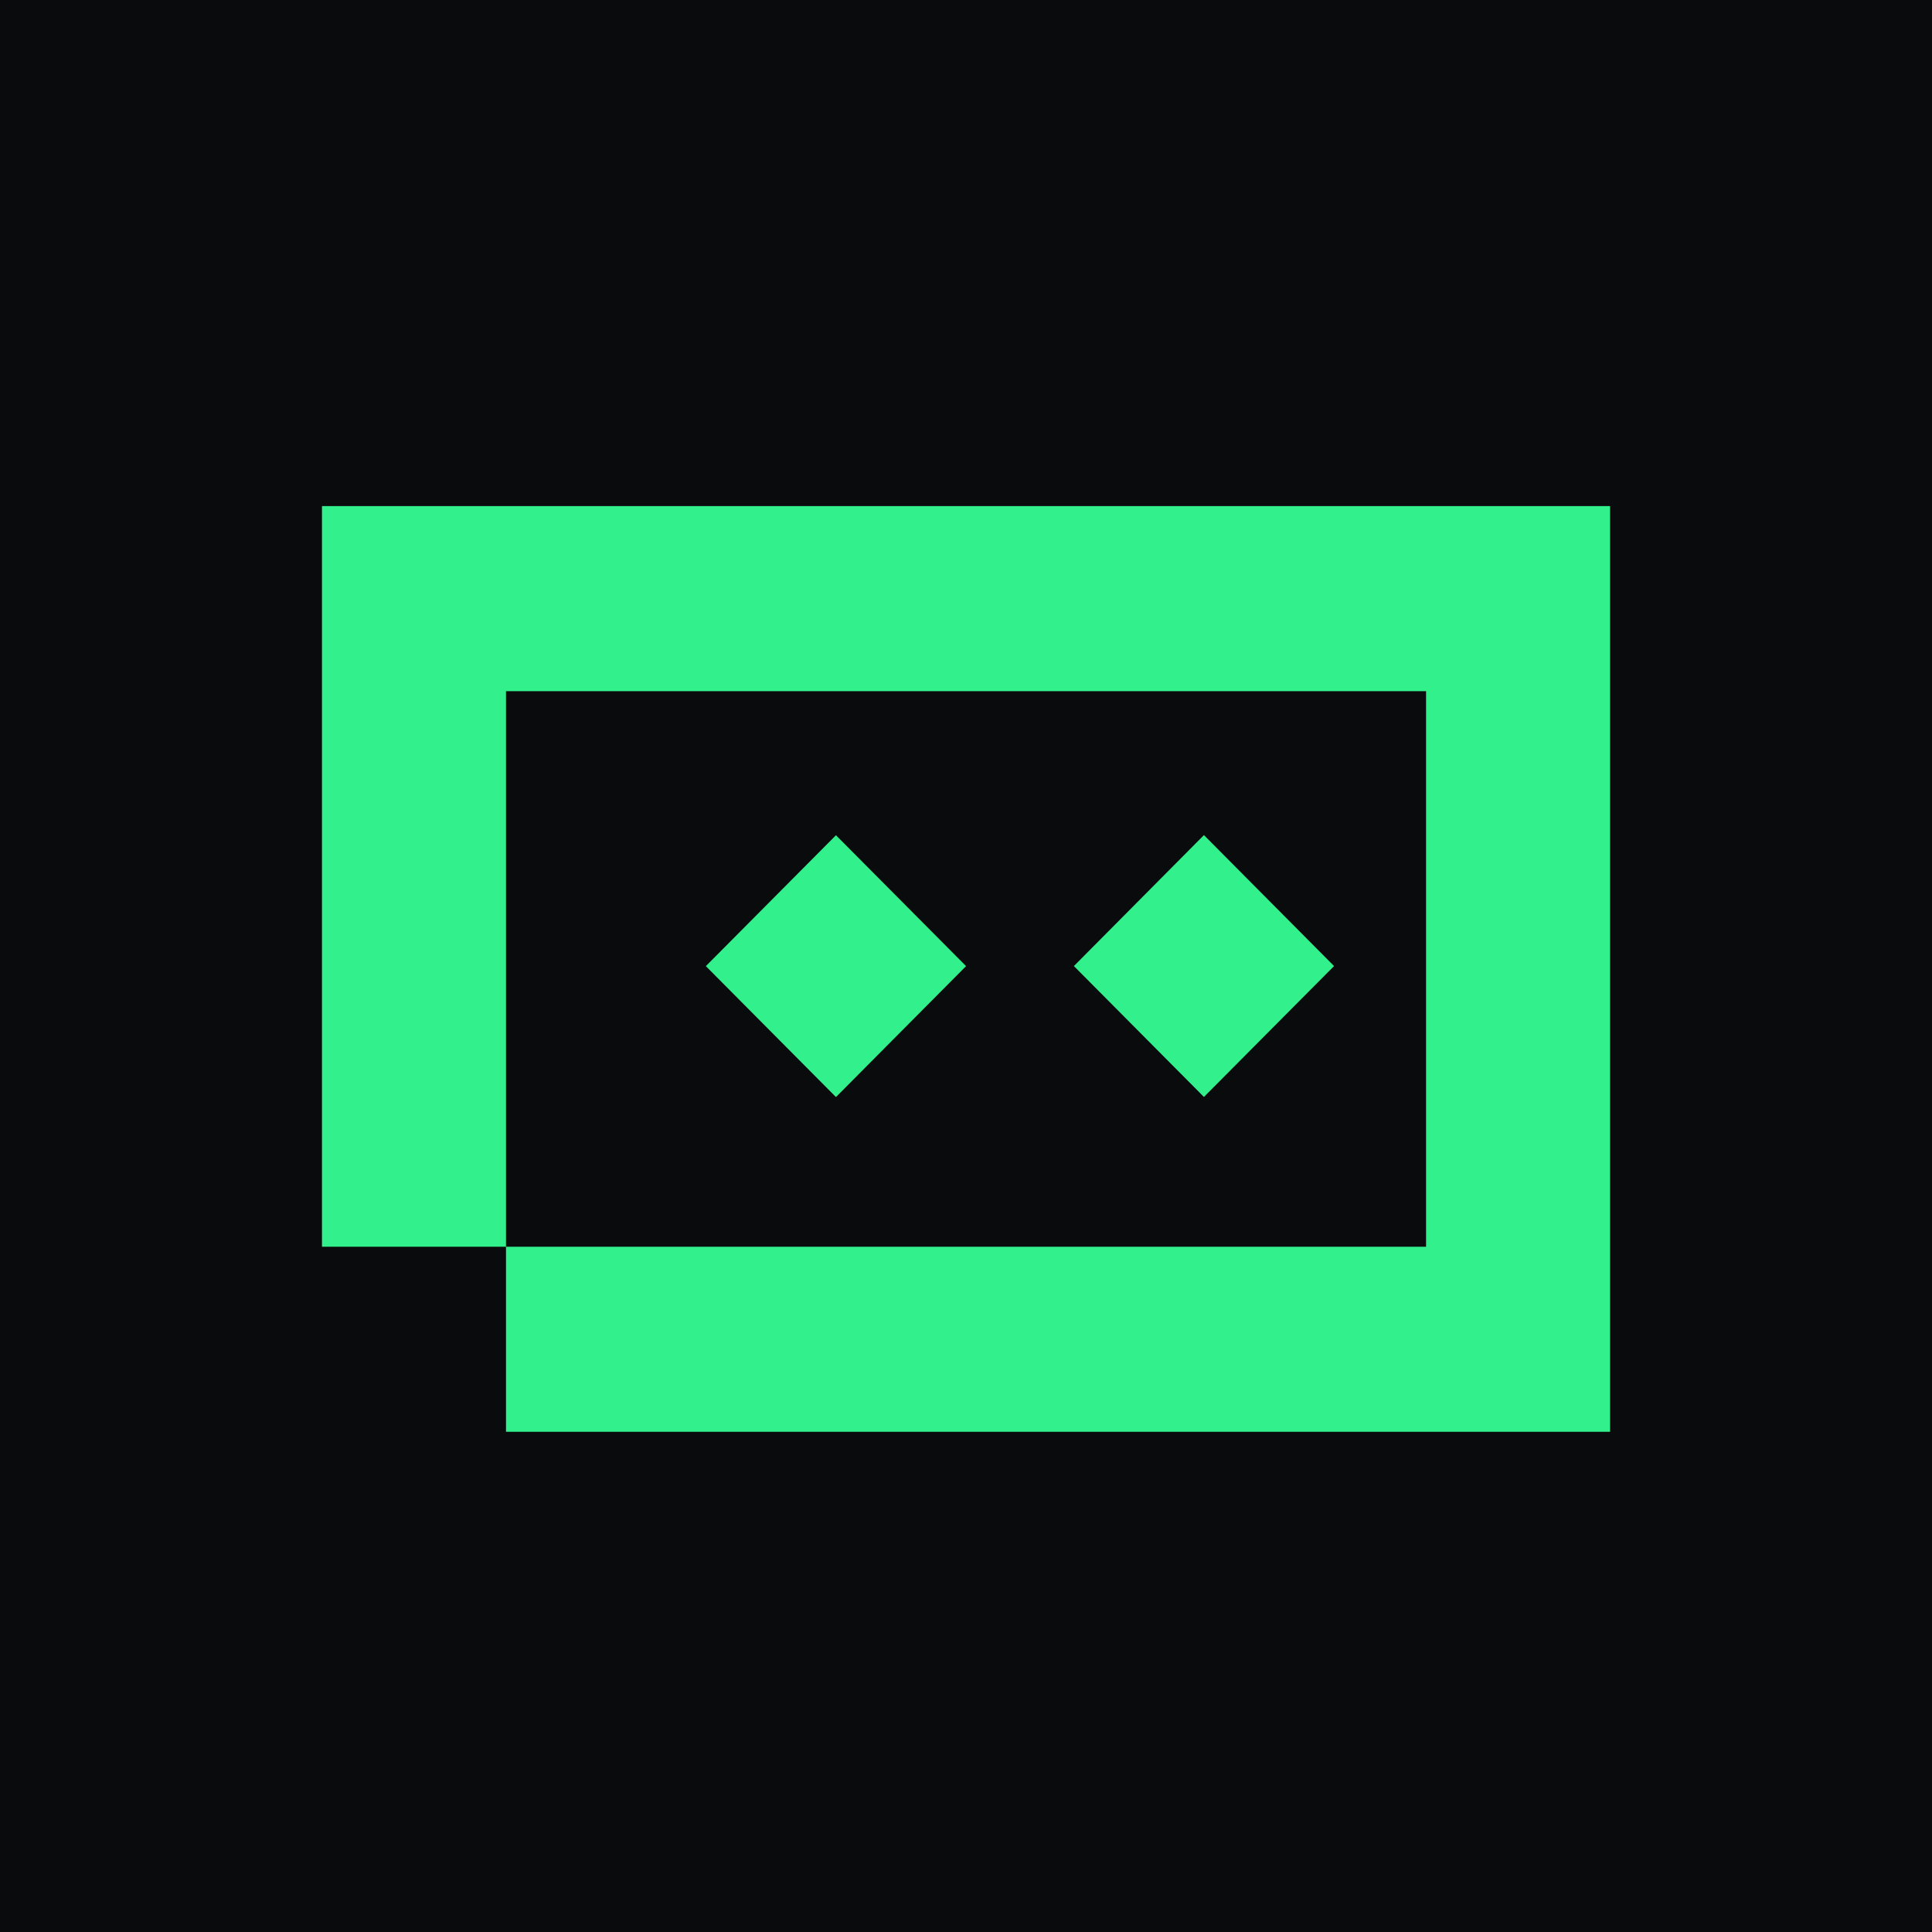
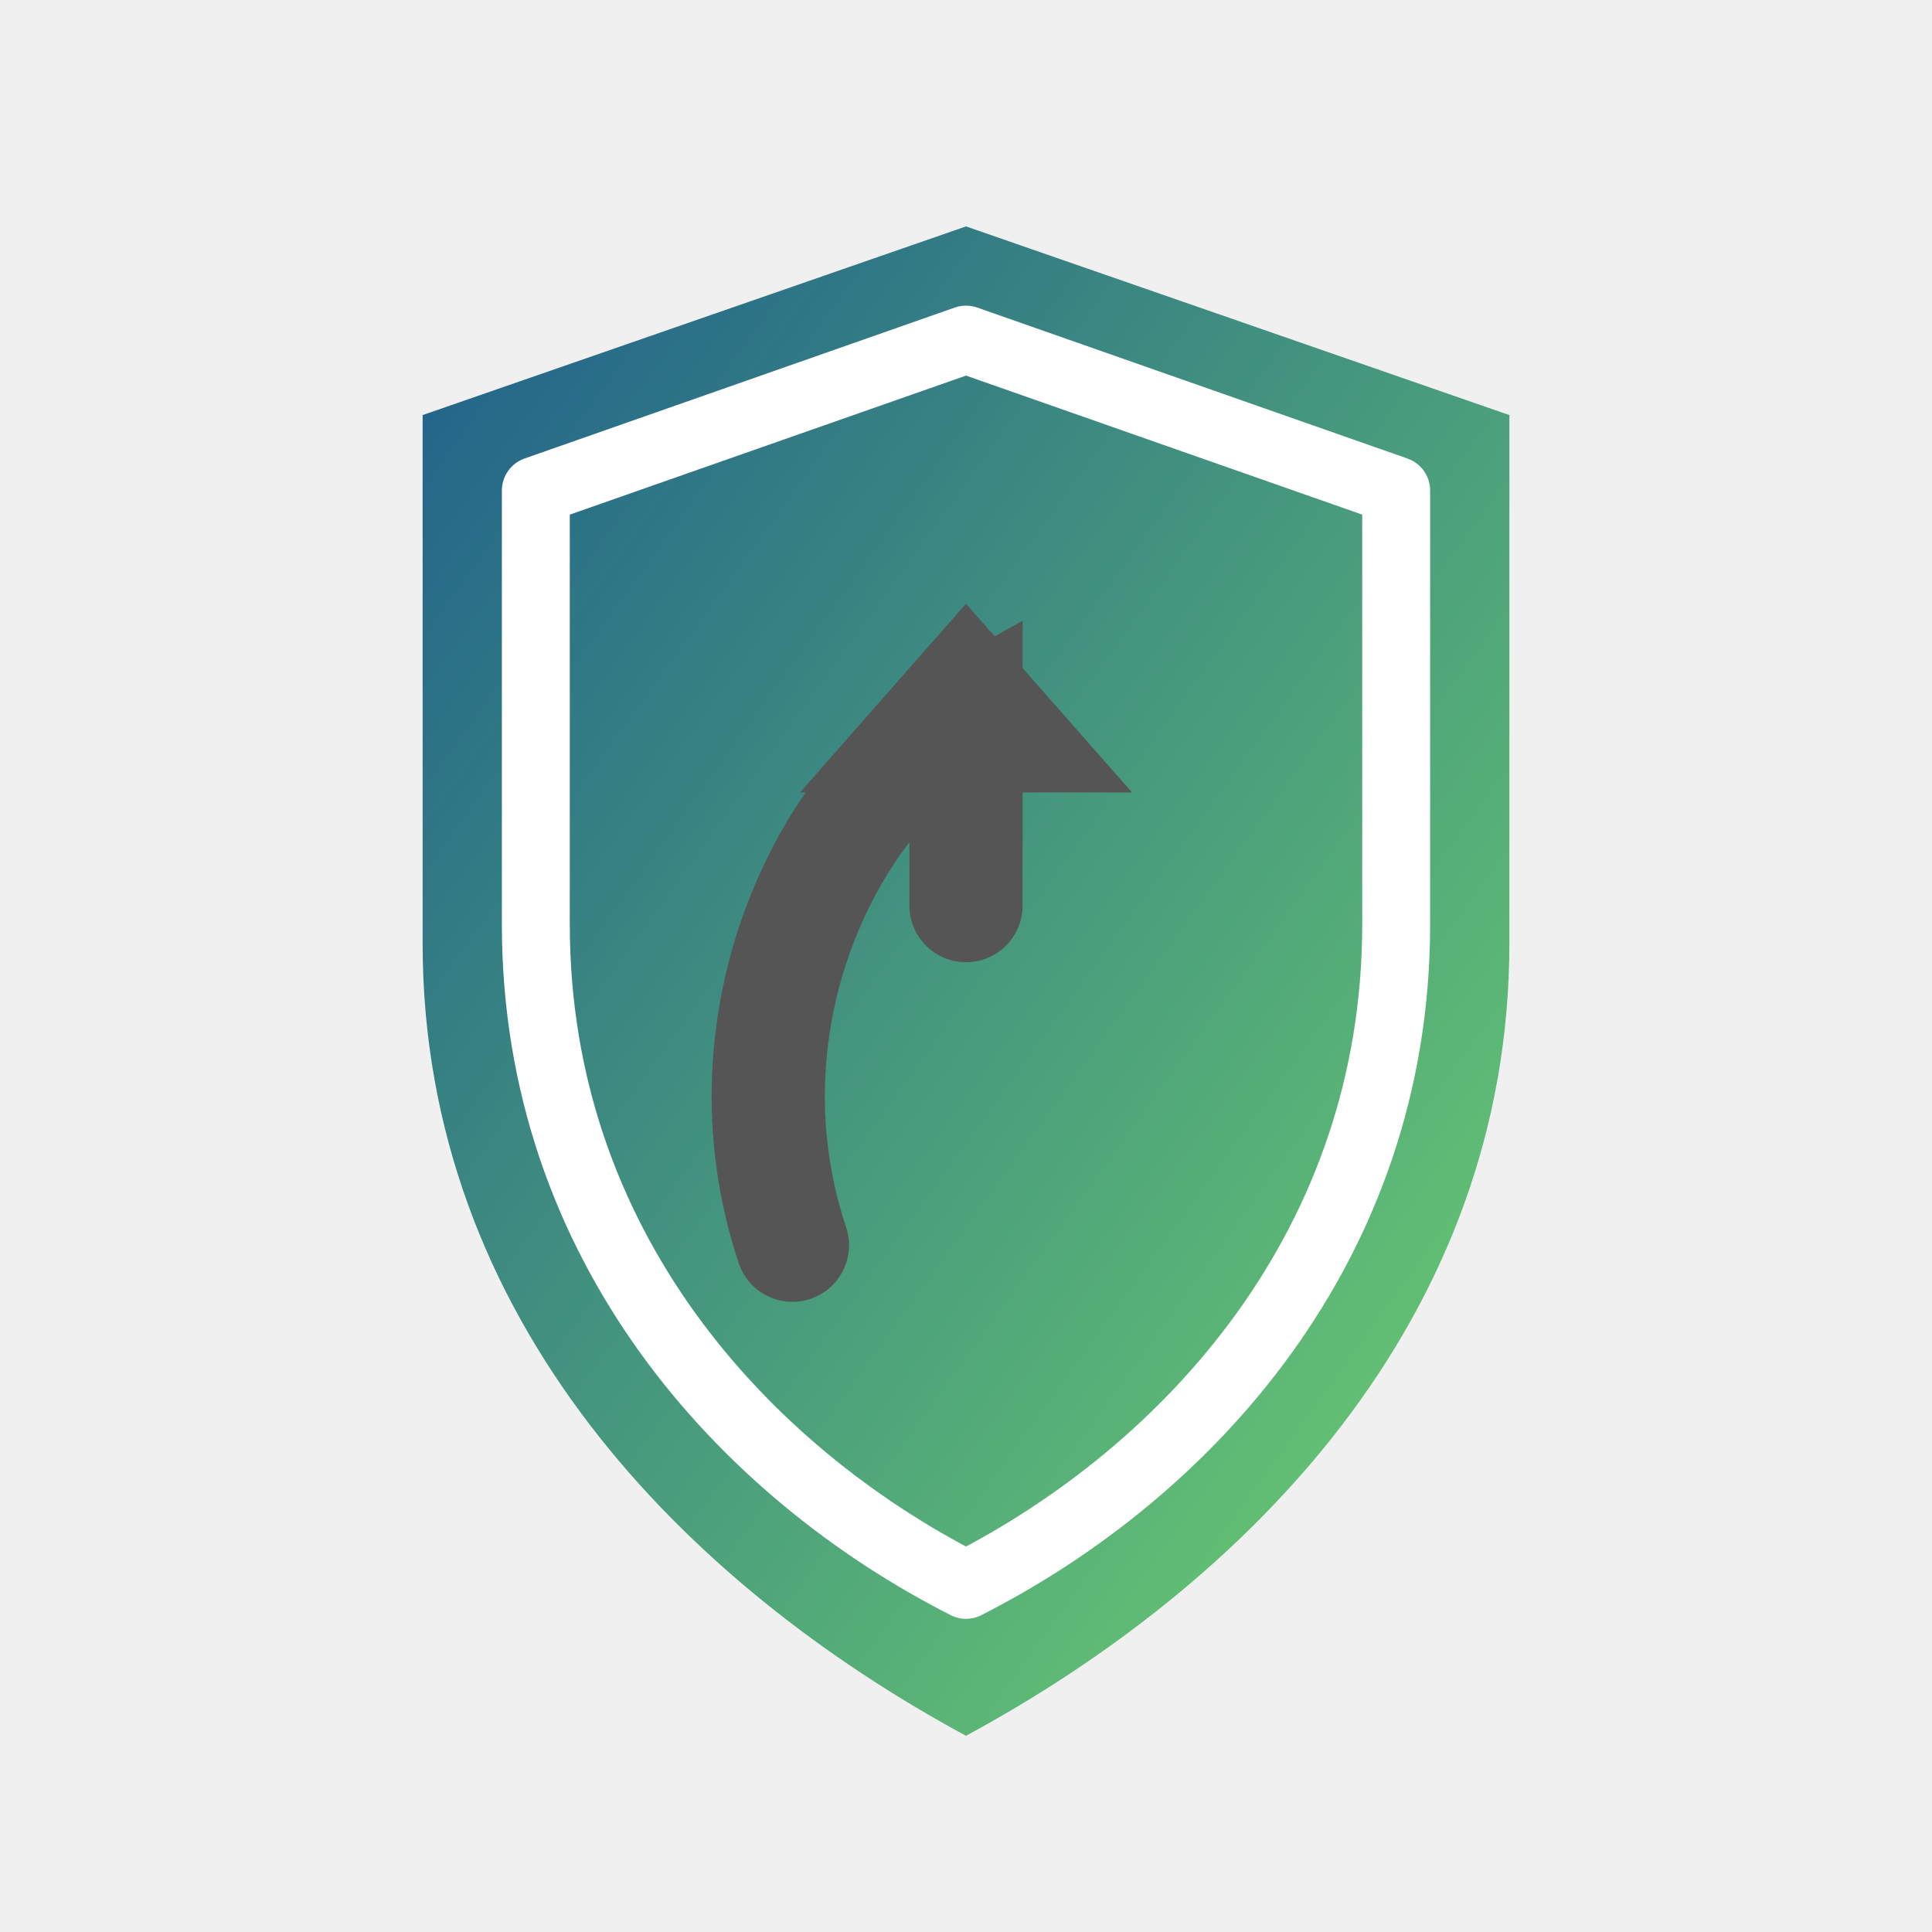
- <svg xmlns="http://www.w3.org/2000/svg" width="32" height="32" viewBox="0 0 32 32" fill="none">
-   <rect width="32" height="32" fill="#0A0B0D" />
-   <path d="M26.668 23.715H8.381V20.65H5.333V8.382H26.668V23.715ZM8.381 20.65H23.62V11.448H8.381V20.65ZM16.001 16.002L13.846 18.171L11.691 16.002L13.846 13.834L16.001 16.002ZM22.096 16.001L19.941 18.169L17.787 16.001L19.941 13.832L22.096 16.001Z" fill="#32F08C" />
+ <svg xmlns="http://www.w3.org/2000/svg" viewBox="0 0 512 512">
+   <defs>
+     <linearGradient id="shieldGradient" x1="0%" y1="0%" x2="100%" y2="100%">
+       <stop offset="0%" stop-color="#1f5f8b" />
+       <stop offset="100%" stop-color="#6fd36f" />
+     </linearGradient>
+   </defs>
+   <path d="M256 60            L400 110            L400 250            C400 350 330 420 256 460            C182 420 112 350 112 250            L112 110 Z" fill="url(#shieldGradient)" />
+   <path d="M256 90            L370 130            L370 245            C370 330 315 390 256 420            C197 390 142 330 142 245            L142 130 Z" fill="none" stroke="white" stroke-width="18" stroke-linejoin="round" />
+   <path d="M210 330            C190 270 220 210 256 190            L256 240" fill="none" stroke="#555555" stroke-width="30" stroke-linecap="round" />
+   <polygon points="256,160 300,210 212,210" fill="#555555" />
</svg>
